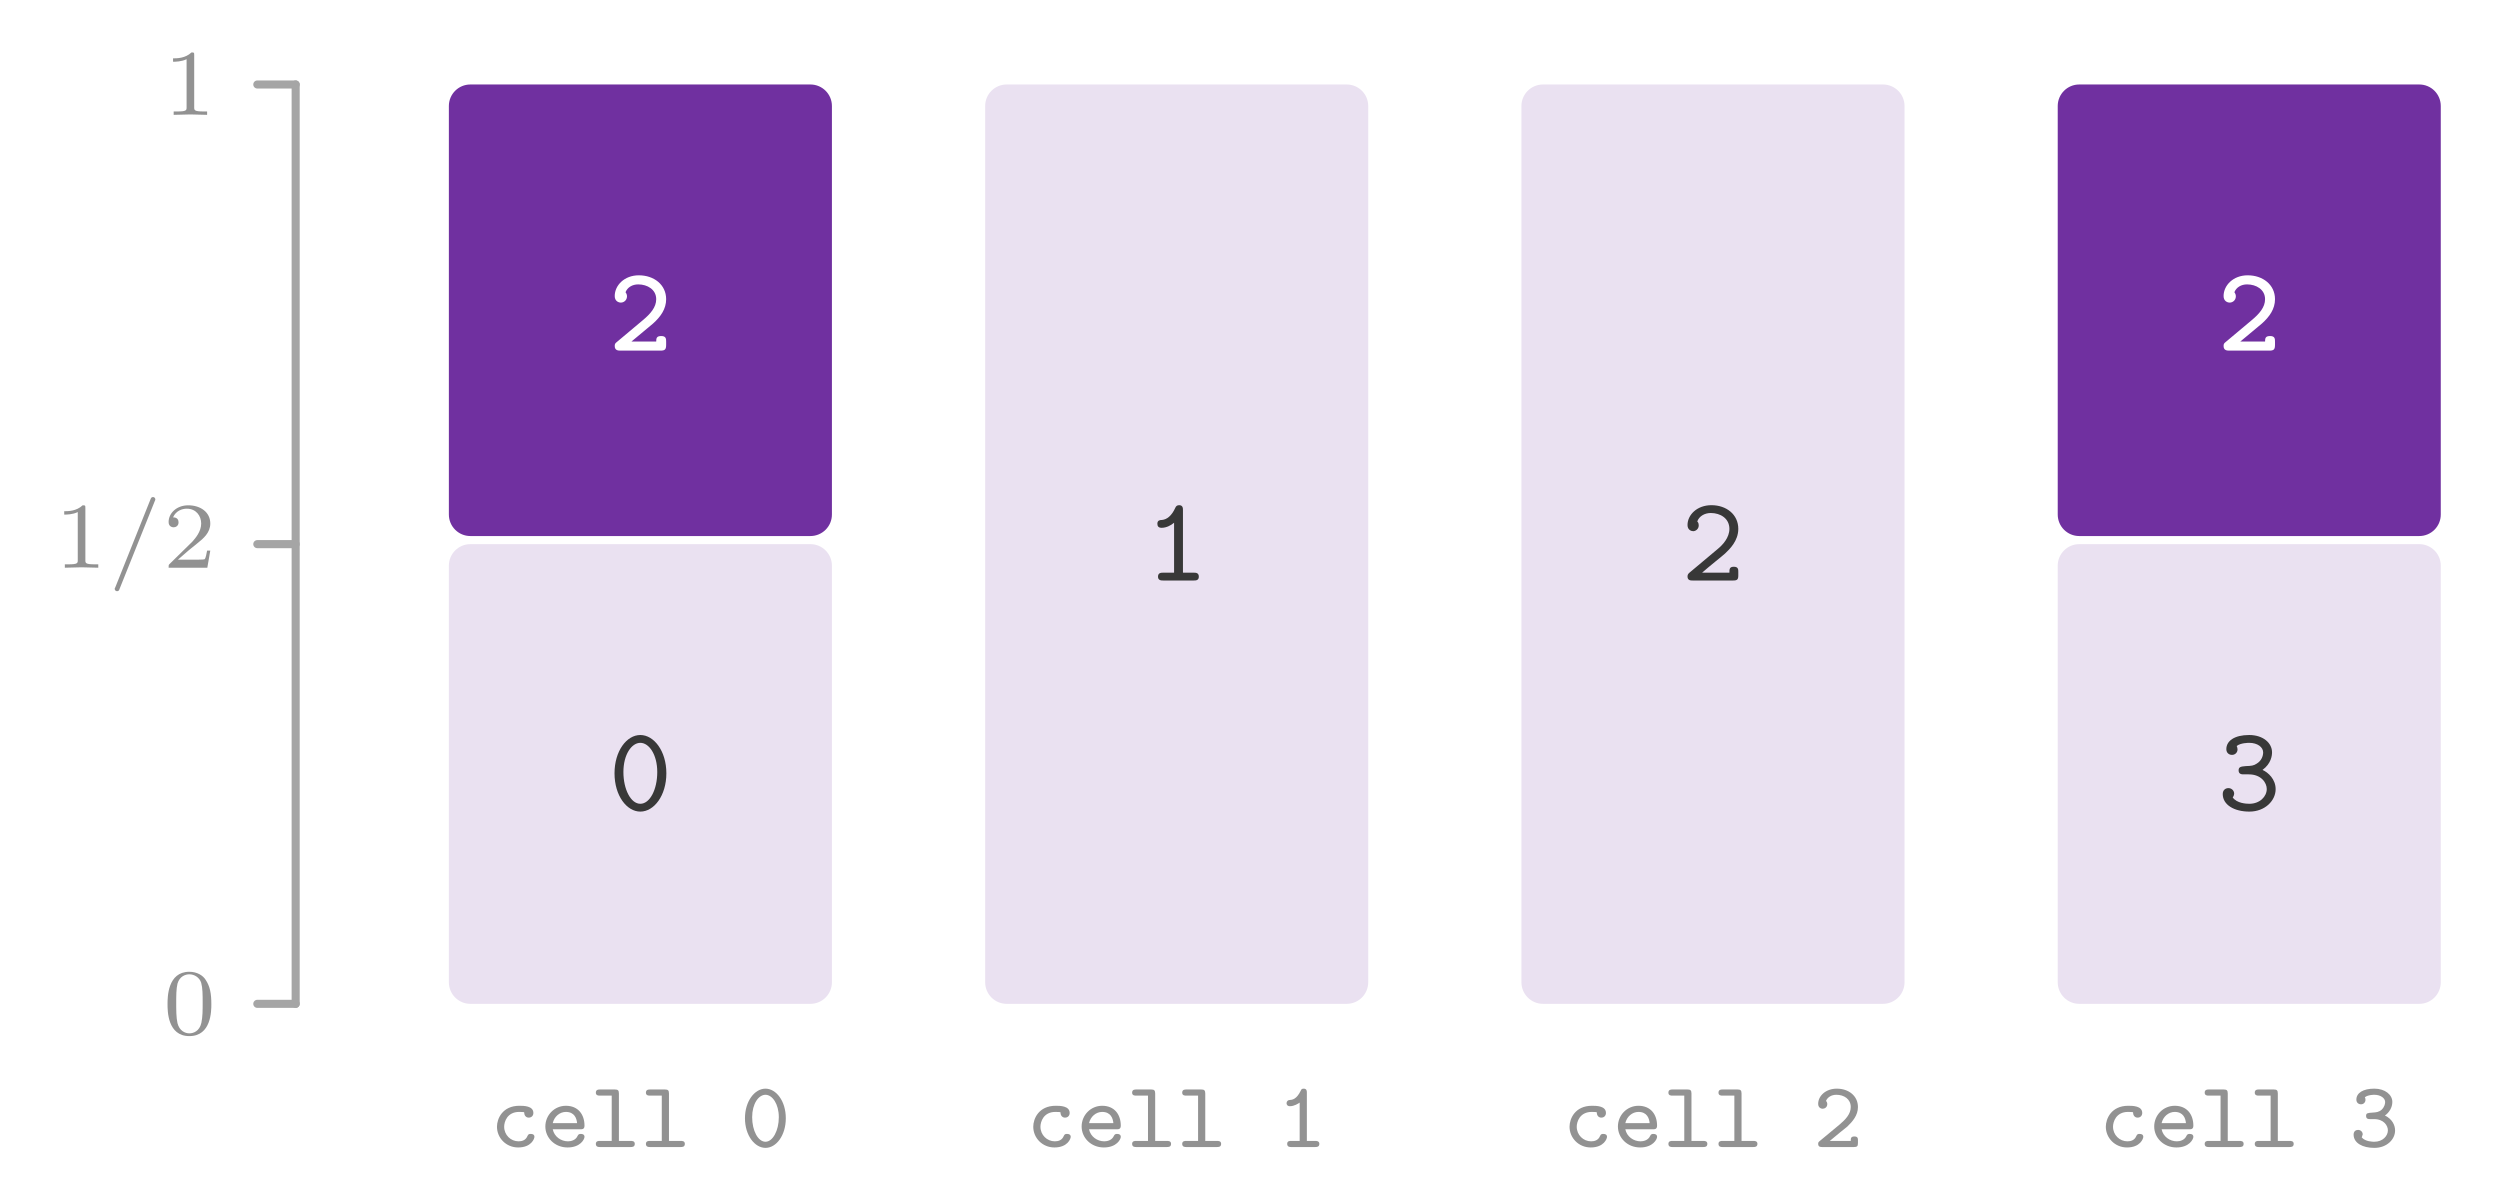
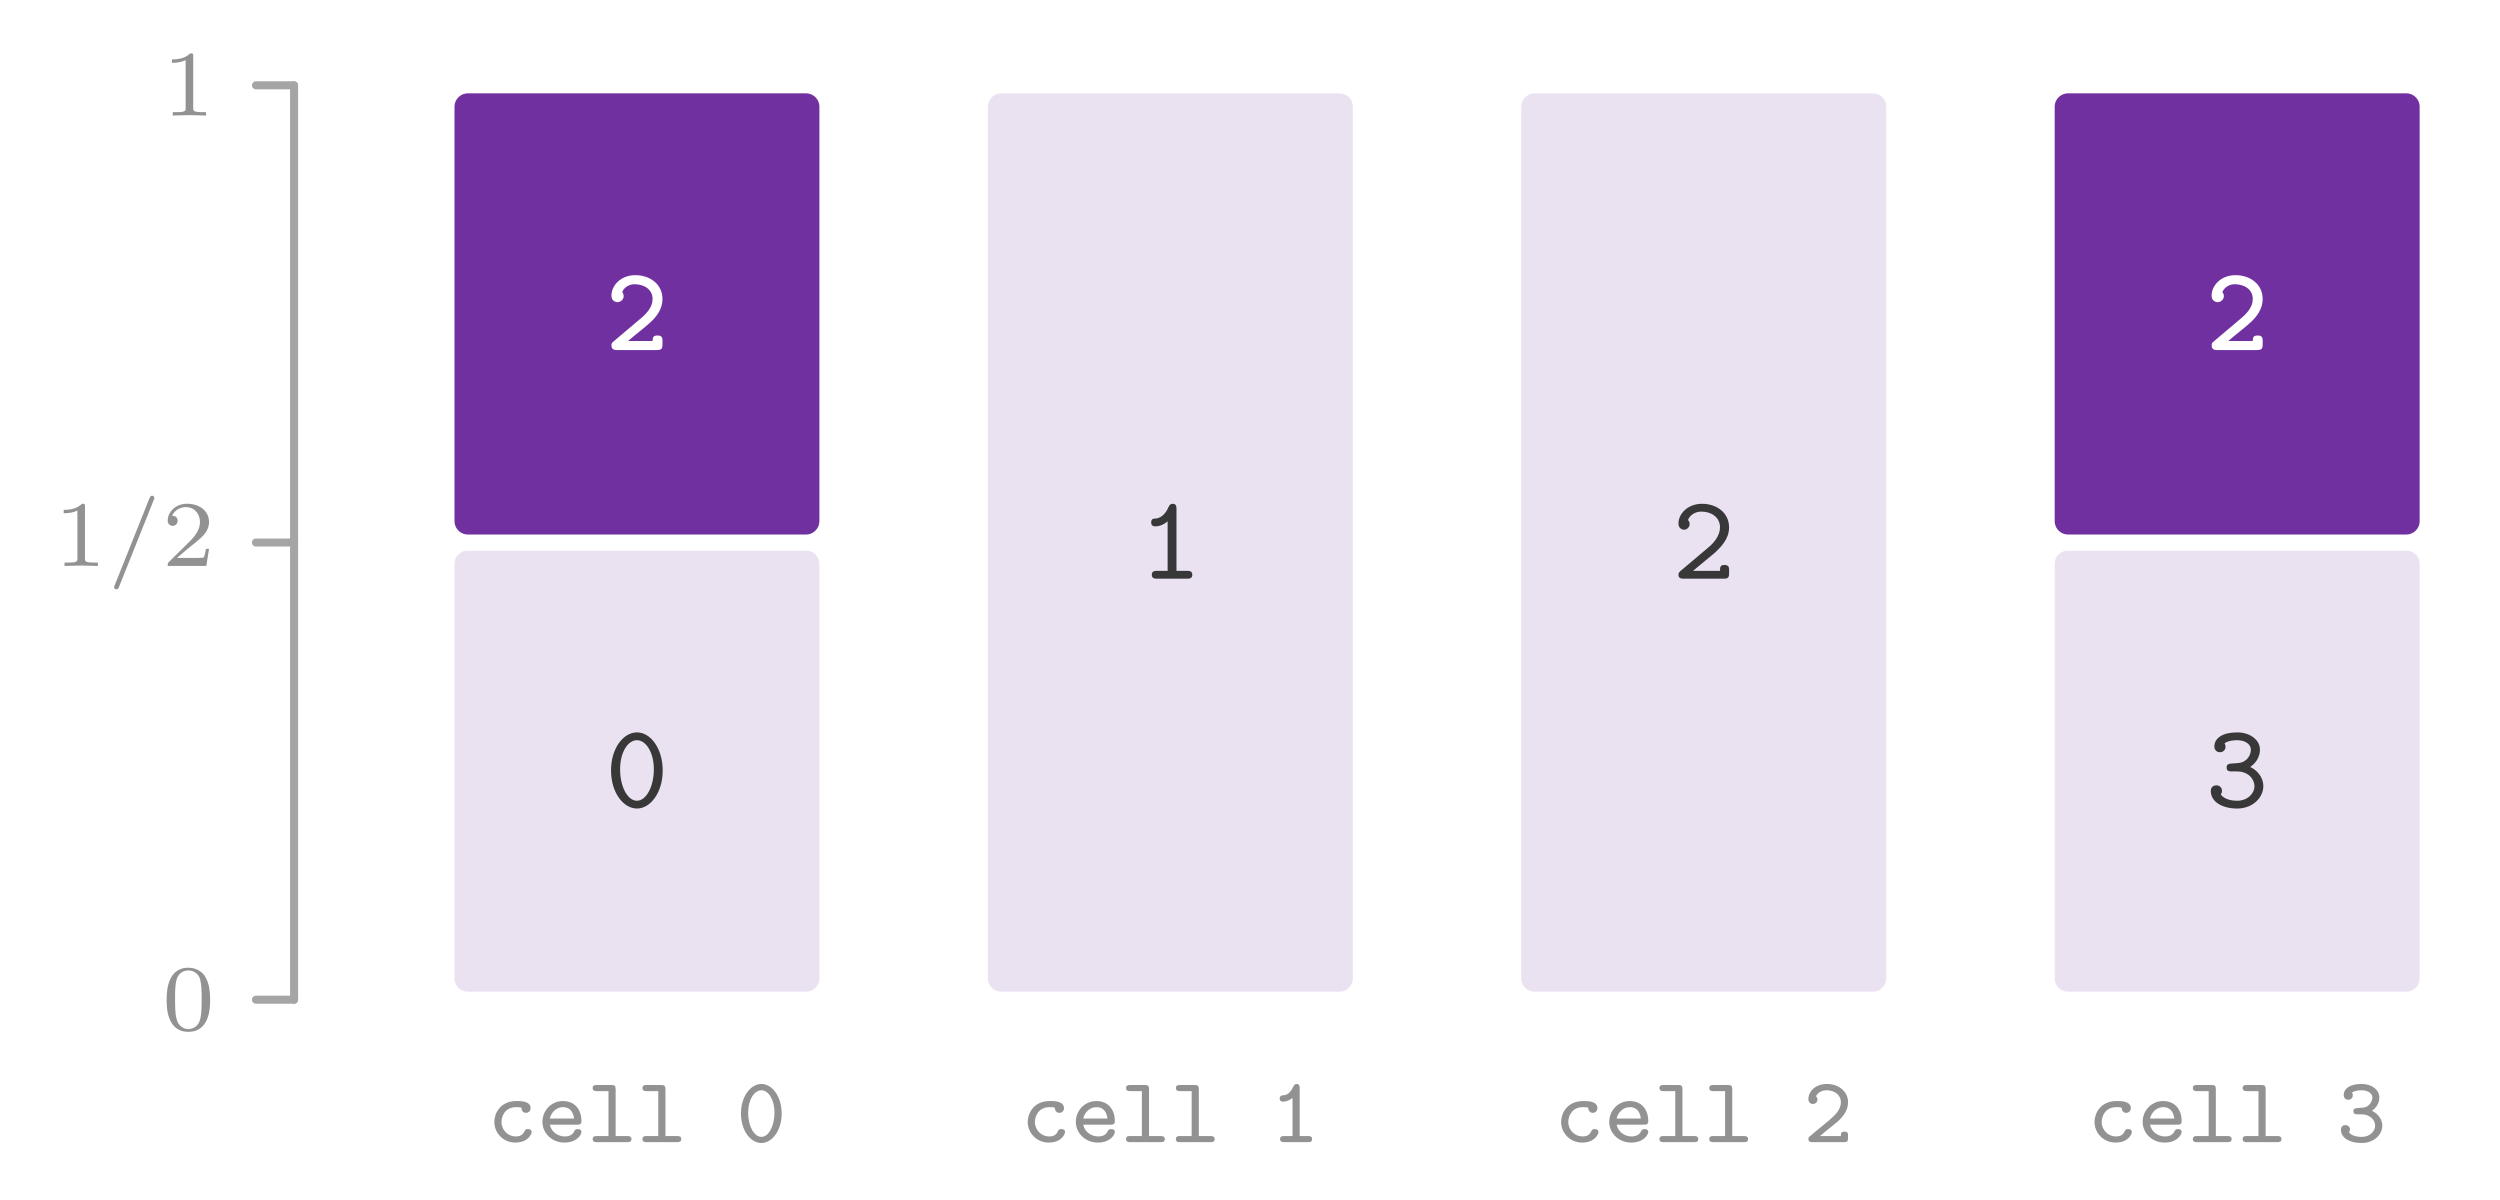
- <svg xmlns="http://www.w3.org/2000/svg" xmlns:xlink="http://www.w3.org/1999/xlink" width="184.603pt" height="88.847pt" viewBox="0 0 184.603 88.847">
+ <svg xmlns="http://www.w3.org/2000/svg" xmlns:xlink="http://www.w3.org/1999/xlink" width="185.201pt" height="88.847pt" viewBox="0 0 185.201 88.847">
  <defs>
    <g>
      <g id="glyph-0-0">
-         <path d="M 4.266 -2.734 C 4.266 -4.391 3.344 -5.562 2.344 -5.562 C 1.328 -5.562 0.438 -4.375 0.438 -2.734 C 0.438 -1.078 1.344 0.094 2.344 0.094 C 3.359 0.094 4.266 -1.094 4.266 -2.734 Z M 3.594 -2.828 C 3.594 -1.531 3.047 -0.484 2.344 -0.484 C 1.641 -0.484 1.094 -1.547 1.094 -2.828 C 1.094 -4.125 1.703 -4.984 2.344 -4.984 C 2.984 -4.984 3.594 -4.125 3.594 -2.828 Z M 3.594 -2.828 " />
+         <path d="M 4.25 -2.719 C 4.25 -4.375 3.344 -5.547 2.344 -5.547 C 1.328 -5.547 0.422 -4.359 0.422 -2.734 C 0.422 -1.078 1.344 0.094 2.344 0.094 C 3.344 0.094 4.25 -1.094 4.25 -2.719 Z M 3.594 -2.812 C 3.594 -1.531 3.031 -0.484 2.344 -0.484 C 1.641 -0.484 1.094 -1.531 1.094 -2.812 C 1.094 -4.109 1.688 -4.969 2.344 -4.969 C 2.984 -4.969 3.594 -4.109 3.594 -2.812 Z M 3.594 -2.812 " />
      </g>
      <g id="glyph-0-1">
-         <path d="M 3.984 -0.281 C 3.984 -0.578 3.75 -0.578 3.609 -0.578 L 2.812 -0.578 L 2.812 -5.188 C 2.812 -5.328 2.812 -5.562 2.531 -5.562 C 2.375 -5.562 2.297 -5.484 2.25 -5.375 C 1.969 -4.75 1.609 -4.5 1.25 -4.469 C 1.125 -4.469 0.922 -4.453 0.922 -4.188 C 0.922 -4 1.016 -3.891 1.234 -3.891 C 1.594 -3.891 1.938 -4.078 2.156 -4.266 L 2.156 -0.578 L 1.359 -0.578 C 1.203 -0.578 0.969 -0.578 0.969 -0.281 C 0.969 0 1.219 0 1.359 0 L 3.609 0 C 3.75 0 3.984 0 3.984 -0.281 Z M 3.984 -0.281 " />
+         <path d="M 3.969 -0.281 C 3.969 -0.578 3.734 -0.578 3.594 -0.578 L 2.797 -0.578 L 2.797 -5.172 C 2.797 -5.312 2.797 -5.547 2.516 -5.547 C 2.359 -5.547 2.297 -5.469 2.234 -5.359 C 1.969 -4.734 1.609 -4.484 1.25 -4.453 C 1.109 -4.453 0.922 -4.438 0.922 -4.172 C 0.922 -3.984 1.016 -3.875 1.234 -3.875 C 1.594 -3.875 1.938 -4.062 2.141 -4.25 L 2.141 -0.578 L 1.344 -0.578 C 1.203 -0.578 0.969 -0.578 0.969 -0.281 C 0.969 0 1.219 0 1.344 0 L 3.594 0 C 3.734 0 3.969 0 3.969 -0.281 Z M 3.969 -0.281 " />
      </g>
      <g id="glyph-0-2">
-         <path d="M 4.219 -0.375 L 4.219 -0.641 C 4.219 -0.812 4.219 -1.016 3.891 -1.016 C 3.562 -1.016 3.562 -0.828 3.562 -0.578 L 1.547 -0.578 C 2.016 -1 3.031 -1.797 3.25 -2 C 3.578 -2.312 4.219 -2.922 4.219 -3.812 C 4.219 -4.875 3.344 -5.562 2.234 -5.562 C 1.188 -5.562 0.469 -4.859 0.469 -4.094 C 0.469 -3.734 0.75 -3.641 0.891 -3.641 C 1.062 -3.641 1.297 -3.797 1.297 -4.062 C 1.297 -4.25 1.234 -4.312 1.188 -4.359 C 1.328 -4.75 1.734 -4.984 2.188 -4.984 C 2.906 -4.984 3.562 -4.578 3.562 -3.812 C 3.562 -3.172 3.078 -2.641 2.719 -2.344 L 0.594 -0.562 C 0.531 -0.5 0.469 -0.438 0.469 -0.297 C 0.469 0 0.703 0 0.844 0 L 3.844 0 C 4.141 0 4.219 -0.078 4.219 -0.375 Z M 4.219 -0.375 " />
+         <path d="M 4.219 -0.375 L 4.219 -0.641 C 4.219 -0.797 4.219 -1.016 3.875 -1.016 C 3.547 -1.016 3.547 -0.828 3.547 -0.578 L 1.547 -0.578 C 2.016 -0.984 3.016 -1.781 3.234 -1.984 C 3.562 -2.312 4.219 -2.906 4.219 -3.797 C 4.219 -4.859 3.328 -5.547 2.219 -5.547 C 1.172 -5.547 0.469 -4.828 0.469 -4.078 C 0.469 -3.719 0.75 -3.625 0.891 -3.625 C 1.062 -3.625 1.297 -3.781 1.297 -4.047 C 1.297 -4.234 1.219 -4.297 1.172 -4.344 C 1.328 -4.734 1.719 -4.969 2.172 -4.969 C 2.891 -4.969 3.547 -4.562 3.547 -3.797 C 3.547 -3.172 3.062 -2.625 2.719 -2.344 L 0.594 -0.547 C 0.531 -0.484 0.469 -0.422 0.469 -0.297 C 0.469 0 0.703 0 0.844 0 L 3.844 0 C 4.125 0 4.219 -0.078 4.219 -0.375 Z M 4.219 -0.375 " />
      </g>
      <g id="glyph-0-3">
-         <path d="M 4.297 -1.562 C 4.297 -2.297 3.75 -2.797 3.328 -2.984 C 3.969 -3.453 4.031 -4.047 4.031 -4.281 C 4.031 -4.984 3.359 -5.562 2.344 -5.562 C 1.25 -5.562 0.656 -5.125 0.656 -4.516 C 0.656 -4.25 0.844 -4.094 1.078 -4.094 C 1.297 -4.094 1.484 -4.266 1.484 -4.5 C 1.484 -4.578 1.453 -4.688 1.422 -4.75 C 1.703 -4.984 2.297 -4.984 2.344 -4.984 C 2.969 -4.984 3.375 -4.656 3.375 -4.281 C 3.375 -4.031 3.266 -3.672 2.906 -3.453 C 2.672 -3.297 2.516 -3.281 2.094 -3.266 C 1.75 -3.234 1.562 -3.219 1.562 -2.953 C 1.562 -2.656 1.812 -2.656 1.938 -2.656 L 2.312 -2.656 C 3.234 -2.656 3.641 -2.031 3.641 -1.578 C 3.641 -1.016 3.125 -0.484 2.359 -0.484 C 2.125 -0.484 1.438 -0.516 1.125 -0.953 L 1.141 -0.969 C 1.203 -1.062 1.203 -1.078 1.219 -1.156 C 1.219 -1.156 1.234 -1.188 1.234 -1.234 C 1.234 -1.453 1.047 -1.641 0.812 -1.641 C 0.594 -1.641 0.391 -1.5 0.391 -1.203 C 0.391 -0.406 1.234 0.094 2.359 0.094 C 3.516 0.094 4.297 -0.719 4.297 -1.562 Z M 4.297 -1.562 " />
+         <path d="M 4.281 -1.562 C 4.281 -2.297 3.734 -2.797 3.312 -2.984 C 3.969 -3.438 4.031 -4.031 4.031 -4.281 C 4.031 -4.953 3.344 -5.547 2.344 -5.547 C 1.234 -5.547 0.656 -5.109 0.656 -4.5 C 0.656 -4.234 0.844 -4.078 1.078 -4.078 C 1.297 -4.078 1.484 -4.25 1.484 -4.484 C 1.484 -4.562 1.453 -4.672 1.406 -4.734 C 1.703 -4.969 2.281 -4.969 2.344 -4.969 C 2.969 -4.969 3.359 -4.641 3.359 -4.281 C 3.359 -4.031 3.25 -3.656 2.906 -3.438 C 2.672 -3.281 2.5 -3.281 2.094 -3.25 C 1.734 -3.234 1.562 -3.219 1.562 -2.938 C 1.562 -2.656 1.797 -2.656 1.938 -2.656 L 2.312 -2.656 C 3.234 -2.656 3.625 -2.031 3.625 -1.562 C 3.625 -1.016 3.109 -0.484 2.344 -0.484 C 2.109 -0.484 1.438 -0.516 1.125 -0.953 L 1.141 -0.969 C 1.203 -1.047 1.203 -1.078 1.219 -1.156 C 1.219 -1.156 1.219 -1.188 1.219 -1.219 C 1.219 -1.453 1.047 -1.625 0.812 -1.625 C 0.594 -1.625 0.391 -1.5 0.391 -1.203 C 0.391 -0.406 1.234 0.094 2.344 0.094 C 3.5 0.094 4.281 -0.719 4.281 -1.562 Z M 4.281 -1.562 " />
      </g>
      <g id="glyph-1-0">
-         <path d="M 4.25 -0.438 L 4.25 -0.656 C 4.25 -0.859 4.25 -1.078 3.891 -1.078 C 3.547 -1.078 3.516 -0.922 3.516 -0.672 L 1.688 -0.672 C 2.203 -1.109 2.922 -1.688 3.281 -2 C 3.844 -2.5 4.25 -3.078 4.25 -3.797 C 4.25 -4.875 3.344 -5.562 2.234 -5.562 C 1.156 -5.562 0.453 -4.812 0.453 -4.031 C 0.453 -3.656 0.734 -3.547 0.906 -3.547 C 1.125 -3.547 1.359 -3.719 1.359 -4.016 C 1.359 -4.125 1.312 -4.234 1.25 -4.312 C 1.391 -4.672 1.75 -4.891 2.188 -4.891 C 2.859 -4.891 3.516 -4.516 3.516 -3.797 C 3.516 -3.203 3.094 -2.719 2.531 -2.25 L 0.594 -0.625 C 0.5 -0.547 0.453 -0.5 0.453 -0.344 C 0.453 -0.016 0.703 0 0.875 0 L 3.828 0 C 4.172 0 4.25 -0.094 4.25 -0.438 Z M 4.25 -0.438 " />
+         <path d="M 4.234 -0.422 L 4.234 -0.656 C 4.234 -0.859 4.234 -1.078 3.875 -1.078 C 3.531 -1.078 3.5 -0.922 3.5 -0.672 L 1.688 -0.672 C 2.188 -1.109 2.922 -1.672 3.266 -1.984 C 3.828 -2.484 4.234 -3.062 4.234 -3.781 C 4.234 -4.859 3.328 -5.547 2.219 -5.547 C 1.156 -5.547 0.453 -4.797 0.453 -4.031 C 0.453 -3.656 0.734 -3.547 0.906 -3.547 C 1.109 -3.547 1.359 -3.719 1.359 -4 C 1.359 -4.109 1.312 -4.219 1.25 -4.297 C 1.391 -4.641 1.75 -4.875 2.172 -4.875 C 2.859 -4.875 3.5 -4.5 3.5 -3.781 C 3.5 -3.188 3.078 -2.703 2.516 -2.25 L 0.594 -0.625 C 0.5 -0.547 0.453 -0.484 0.453 -0.344 C 0.453 -0.016 0.703 0 0.859 0 L 3.812 0 C 4.156 0 4.234 -0.094 4.234 -0.422 Z M 4.234 -0.422 " />
      </g>
      <g id="glyph-2-0">
-         <path d="M 3.266 -0.75 C 3.266 -0.906 3.156 -0.969 3 -0.969 C 2.906 -0.969 2.812 -0.969 2.75 -0.812 C 2.625 -0.5 2.344 -0.422 2.094 -0.422 C 1.516 -0.422 1.031 -0.891 1.031 -1.5 C 1.031 -1.859 1.25 -2.594 2.141 -2.594 C 2.344 -2.594 2.453 -2.578 2.484 -2.578 C 2.516 -2.562 2.516 -2.562 2.516 -2.5 C 2.531 -2.297 2.672 -2.172 2.844 -2.172 C 3.062 -2.172 3.188 -2.328 3.188 -2.516 C 3.188 -3.047 2.469 -3.047 2.156 -3.047 C 0.906 -3.047 0.5 -2.094 0.5 -1.5 C 0.5 -0.672 1.172 0.031 2.062 0.031 C 3.047 0.031 3.266 -0.625 3.266 -0.75 Z M 3.266 -0.75 " />
+         <path d="M 3.266 -0.75 C 3.266 -0.906 3.141 -0.969 3 -0.969 C 2.906 -0.969 2.797 -0.969 2.734 -0.812 C 2.609 -0.5 2.344 -0.422 2.094 -0.422 C 1.516 -0.422 1.031 -0.891 1.031 -1.5 C 1.031 -1.859 1.25 -2.594 2.125 -2.594 C 2.328 -2.594 2.453 -2.578 2.484 -2.562 C 2.5 -2.562 2.516 -2.547 2.516 -2.484 C 2.531 -2.297 2.672 -2.172 2.844 -2.172 C 3.047 -2.172 3.188 -2.328 3.188 -2.516 C 3.188 -3.047 2.469 -3.047 2.141 -3.047 C 0.906 -3.047 0.5 -2.094 0.5 -1.5 C 0.5 -0.672 1.172 0.031 2.047 0.031 C 3.031 0.031 3.266 -0.625 3.266 -0.75 Z M 3.266 -0.75 " />
      </g>
      <g id="glyph-2-1">
-         <path d="M 3.266 -0.75 C 3.266 -0.906 3.156 -0.969 3 -0.969 C 2.891 -0.969 2.812 -0.953 2.75 -0.812 C 2.609 -0.5 2.266 -0.422 2.047 -0.422 C 1.531 -0.422 1.031 -0.766 0.922 -1.312 L 2.969 -1.312 C 3.094 -1.312 3.266 -1.312 3.266 -1.578 C 3.266 -2.406 2.797 -3.047 1.891 -3.047 C 1.047 -3.047 0.375 -2.359 0.375 -1.516 C 0.375 -0.688 1.062 0.031 2.016 0.031 C 2.969 0.031 3.266 -0.578 3.266 -0.75 Z M 2.719 -1.766 L 0.922 -1.766 C 1.031 -2.25 1.438 -2.594 1.891 -2.594 C 2.531 -2.594 2.688 -2.109 2.719 -1.766 Z M 2.719 -1.766 " />
+         <path d="M 3.266 -0.75 C 3.266 -0.906 3.141 -0.969 3 -0.969 C 2.875 -0.969 2.812 -0.953 2.734 -0.812 C 2.609 -0.5 2.266 -0.422 2.047 -0.422 C 1.531 -0.422 1.031 -0.75 0.922 -1.297 L 2.969 -1.297 C 3.094 -1.297 3.266 -1.297 3.266 -1.562 C 3.266 -2.406 2.781 -3.047 1.891 -3.047 C 1.047 -3.047 0.375 -2.359 0.375 -1.5 C 0.375 -0.688 1.062 0.031 2 0.031 C 2.953 0.031 3.266 -0.578 3.266 -0.75 Z M 2.719 -1.75 L 0.922 -1.75 C 1.031 -2.234 1.438 -2.594 1.891 -2.594 C 2.516 -2.594 2.672 -2.109 2.719 -1.75 Z M 2.719 -1.75 " />
      </g>
      <g id="glyph-2-2">
-         <path d="M 3.281 -0.234 C 3.281 -0.453 3.078 -0.453 2.969 -0.453 L 2.109 -0.453 L 2.109 -3.953 C 2.109 -4.188 2.031 -4.25 1.812 -4.25 L 0.703 -4.25 C 0.609 -4.25 0.406 -4.25 0.406 -4.016 C 0.406 -3.797 0.609 -3.797 0.703 -3.797 L 1.578 -3.797 L 1.578 -0.453 L 0.703 -0.453 C 0.609 -0.453 0.406 -0.453 0.406 -0.234 C 0.406 0 0.609 0 0.703 0 L 2.969 0 C 3.078 0 3.281 0 3.281 -0.234 Z M 3.281 -0.234 " />
+         <path d="M 3.281 -0.234 C 3.281 -0.453 3.062 -0.453 2.969 -0.453 L 2.109 -0.453 L 2.109 -3.938 C 2.109 -4.172 2.031 -4.234 1.797 -4.234 L 0.703 -4.234 C 0.609 -4.234 0.406 -4.234 0.406 -4.016 C 0.406 -3.781 0.609 -3.781 0.703 -3.781 L 1.578 -3.781 L 1.578 -0.453 L 0.703 -0.453 C 0.609 -0.453 0.406 -0.453 0.406 -0.234 C 0.406 0 0.609 0 0.703 0 L 2.969 0 C 3.078 0 3.281 0 3.281 -0.234 Z M 3.281 -0.234 " />
      </g>
      <g id="glyph-2-3">
-         <path d="M 3.344 -2.125 C 3.344 -3.406 2.625 -4.312 1.844 -4.312 C 1.047 -4.312 0.328 -3.391 0.328 -2.125 C 0.328 -0.844 1.062 0.062 1.844 0.062 C 2.641 0.062 3.344 -0.859 3.344 -2.125 Z M 2.828 -2.203 C 2.828 -1.203 2.375 -0.391 1.844 -0.391 C 1.297 -0.391 0.859 -1.203 0.859 -2.203 C 0.859 -3.188 1.328 -3.859 1.844 -3.859 C 2.344 -3.859 2.828 -3.188 2.828 -2.203 Z M 2.828 -2.203 " />
+         <path d="M 3.344 -2.109 C 3.344 -3.406 2.625 -4.312 1.844 -4.312 C 1.047 -4.312 0.328 -3.391 0.328 -2.125 C 0.328 -0.844 1.047 0.062 1.844 0.062 C 2.625 0.062 3.344 -0.859 3.344 -2.109 Z M 2.812 -2.188 C 2.812 -1.188 2.375 -0.391 1.844 -0.391 C 1.297 -0.391 0.859 -1.188 0.859 -2.188 C 0.859 -3.172 1.328 -3.844 1.844 -3.844 C 2.344 -3.844 2.812 -3.188 2.812 -2.188 Z M 2.812 -2.188 " />
      </g>
      <g id="glyph-2-4">
-         <path d="M 3.141 -0.234 C 3.141 -0.453 2.922 -0.453 2.828 -0.453 L 2.219 -0.453 L 2.219 -4.016 C 2.219 -4.125 2.219 -4.312 1.984 -4.312 C 1.828 -4.312 1.797 -4.234 1.766 -4.156 C 1.453 -3.516 1.141 -3.484 0.922 -3.469 C 0.828 -3.469 0.719 -3.375 0.719 -3.234 C 0.719 -3.156 0.766 -3.016 0.969 -3.016 C 1.297 -3.016 1.594 -3.219 1.688 -3.281 L 1.688 -0.453 L 1.062 -0.453 C 0.953 -0.453 0.766 -0.453 0.766 -0.234 C 0.766 0 0.969 0 1.062 0 L 2.828 0 C 2.938 0 3.141 0 3.141 -0.234 Z M 3.141 -0.234 " />
+         <path d="M 3.125 -0.234 C 3.125 -0.453 2.922 -0.453 2.828 -0.453 L 2.203 -0.453 L 2.203 -4.016 C 2.203 -4.109 2.203 -4.312 1.984 -4.312 C 1.828 -4.312 1.797 -4.219 1.75 -4.156 C 1.453 -3.5 1.125 -3.469 0.922 -3.469 C 0.812 -3.453 0.719 -3.375 0.719 -3.234 C 0.719 -3.156 0.75 -3 0.969 -3 C 1.297 -3 1.594 -3.203 1.672 -3.281 L 1.672 -0.453 L 1.062 -0.453 C 0.953 -0.453 0.75 -0.453 0.75 -0.234 C 0.75 0 0.969 0 1.062 0 L 2.828 0 C 2.922 0 3.125 0 3.125 -0.234 Z M 3.125 -0.234 " />
      </g>
      <g id="glyph-2-5">
-         <path d="M 3.312 -0.297 L 3.312 -0.484 C 3.312 -0.625 3.312 -0.781 3.047 -0.781 C 2.781 -0.781 2.781 -0.625 2.781 -0.453 L 1.234 -0.453 C 1.75 -0.891 2.297 -1.328 2.531 -1.516 C 2.922 -1.891 3.312 -2.344 3.312 -2.953 C 3.312 -3.781 2.625 -4.312 1.75 -4.312 C 0.938 -4.312 0.375 -3.781 0.375 -3.188 C 0.375 -2.891 0.609 -2.828 0.703 -2.828 C 0.859 -2.828 1.047 -2.938 1.047 -3.172 C 1.047 -3.25 1.016 -3.344 0.953 -3.406 C 1.062 -3.672 1.344 -3.859 1.719 -3.859 C 2.281 -3.859 2.781 -3.547 2.781 -2.953 C 2.781 -2.438 2.391 -2.031 1.969 -1.672 L 0.5 -0.453 C 0.406 -0.375 0.375 -0.344 0.375 -0.234 C 0.375 0 0.562 0 0.672 0 L 3.016 0 C 3.25 0 3.312 -0.062 3.312 -0.297 Z M 3.312 -0.297 " />
+         <path d="M 3.312 -0.297 L 3.312 -0.484 C 3.312 -0.625 3.312 -0.781 3.047 -0.781 C 2.781 -0.781 2.781 -0.625 2.781 -0.453 L 1.234 -0.453 C 1.734 -0.891 2.297 -1.312 2.531 -1.516 C 2.922 -1.875 3.312 -2.328 3.312 -2.953 C 3.312 -3.766 2.609 -4.312 1.75 -4.312 C 0.922 -4.312 0.375 -3.781 0.375 -3.188 C 0.375 -2.891 0.609 -2.828 0.703 -2.828 C 0.859 -2.828 1.047 -2.938 1.047 -3.156 C 1.047 -3.25 1 -3.344 0.938 -3.406 C 1.062 -3.656 1.344 -3.844 1.719 -3.844 C 2.281 -3.844 2.781 -3.531 2.781 -2.953 C 2.781 -2.438 2.391 -2.031 1.969 -1.672 L 0.5 -0.453 C 0.406 -0.375 0.375 -0.344 0.375 -0.234 C 0.375 0 0.562 0 0.672 0 L 3.016 0 C 3.234 0 3.312 -0.062 3.312 -0.297 Z M 3.312 -0.297 " />
      </g>
      <g id="glyph-2-6">
-         <path d="M 3.375 -1.219 C 3.375 -1.609 3.172 -2.062 2.625 -2.328 C 2.922 -2.531 3.172 -2.906 3.172 -3.328 C 3.172 -3.859 2.641 -4.312 1.844 -4.312 C 1.016 -4.312 0.516 -4 0.516 -3.5 C 0.516 -3.281 0.672 -3.156 0.859 -3.156 C 1.047 -3.156 1.188 -3.297 1.188 -3.484 C 1.188 -3.609 1.156 -3.641 1.141 -3.672 C 1.359 -3.859 1.797 -3.859 1.844 -3.859 C 2.328 -3.859 2.641 -3.594 2.641 -3.328 C 2.641 -3.219 2.609 -2.969 2.375 -2.75 C 2.172 -2.578 1.969 -2.562 1.75 -2.547 C 1.344 -2.516 1.234 -2.516 1.234 -2.297 C 1.234 -2.062 1.422 -2.062 1.531 -2.062 L 1.828 -2.062 C 2.547 -2.062 2.844 -1.578 2.844 -1.234 C 2.844 -0.828 2.469 -0.391 1.844 -0.391 C 1.75 -0.391 1.172 -0.391 0.906 -0.719 L 0.922 -0.734 C 0.953 -0.812 0.953 -0.828 0.969 -0.891 C 0.969 -0.891 0.984 -0.906 0.984 -0.938 C 0.984 -1.109 0.844 -1.266 0.641 -1.266 C 0.469 -1.266 0.312 -1.156 0.312 -0.922 C 0.312 -0.297 0.969 0.062 1.844 0.062 C 2.781 0.062 3.375 -0.578 3.375 -1.219 Z M 3.375 -1.219 " />
+         <path d="M 3.375 -1.219 C 3.375 -1.609 3.156 -2.047 2.609 -2.328 C 2.922 -2.531 3.156 -2.906 3.156 -3.312 C 3.156 -3.859 2.625 -4.312 1.844 -4.312 C 1.016 -4.312 0.516 -4 0.516 -3.484 C 0.516 -3.266 0.672 -3.141 0.859 -3.141 C 1.047 -3.141 1.188 -3.281 1.188 -3.469 C 1.188 -3.594 1.156 -3.625 1.125 -3.672 C 1.359 -3.844 1.797 -3.844 1.844 -3.844 C 2.328 -3.844 2.641 -3.594 2.641 -3.312 C 2.641 -3.219 2.609 -2.953 2.359 -2.734 C 2.172 -2.562 1.969 -2.547 1.75 -2.547 C 1.344 -2.516 1.234 -2.5 1.234 -2.297 C 1.234 -2.062 1.422 -2.062 1.531 -2.062 L 1.812 -2.062 C 2.547 -2.062 2.844 -1.562 2.844 -1.234 C 2.844 -0.812 2.469 -0.391 1.844 -0.391 C 1.75 -0.391 1.172 -0.391 0.906 -0.719 L 0.922 -0.734 C 0.953 -0.812 0.953 -0.812 0.969 -0.891 C 0.969 -0.891 0.984 -0.906 0.984 -0.938 C 0.984 -1.109 0.844 -1.266 0.641 -1.266 C 0.469 -1.266 0.312 -1.156 0.312 -0.922 C 0.312 -0.297 0.969 0.062 1.844 0.062 C 2.781 0.062 3.375 -0.578 3.375 -1.219 Z M 3.375 -1.219 " />
      </g>
      <g id="glyph-3-0">
-         <path d="M 3.594 -2.219 C 3.594 -2.984 3.5 -3.531 3.172 -4.016 C 2.969 -4.344 2.531 -4.609 1.969 -4.609 C 0.359 -4.609 0.359 -2.719 0.359 -2.219 C 0.359 -1.719 0.359 0.141 1.969 0.141 C 3.594 0.141 3.594 -1.719 3.594 -2.219 Z M 2.953 -2.312 C 2.953 -1.797 2.953 -1.281 2.859 -0.844 C 2.719 -0.203 2.25 -0.062 1.969 -0.062 C 1.656 -0.062 1.234 -0.25 1.094 -0.812 C 1 -1.219 1 -1.797 1 -2.312 C 1 -2.812 1 -3.344 1.094 -3.734 C 1.25 -4.281 1.688 -4.422 1.969 -4.422 C 2.344 -4.422 2.719 -4.188 2.844 -3.797 C 2.953 -3.406 2.953 -2.906 2.953 -2.312 Z M 2.953 -2.312 " />
+         <path d="M 3.578 -2.219 C 3.578 -2.969 3.484 -3.531 3.172 -4.016 C 2.953 -4.328 2.531 -4.609 1.969 -4.609 C 0.359 -4.609 0.359 -2.719 0.359 -2.219 C 0.359 -1.719 0.359 0.141 1.969 0.141 C 3.578 0.141 3.578 -1.719 3.578 -2.219 Z M 2.953 -2.297 C 2.953 -1.797 2.953 -1.281 2.859 -0.844 C 2.719 -0.203 2.25 -0.062 1.969 -0.062 C 1.656 -0.062 1.234 -0.25 1.094 -0.812 C 0.984 -1.219 0.984 -1.797 0.984 -2.297 C 0.984 -2.812 0.984 -3.344 1.094 -3.719 C 1.234 -4.266 1.688 -4.406 1.969 -4.406 C 2.344 -4.406 2.703 -4.188 2.828 -3.781 C 2.938 -3.406 2.953 -2.906 2.953 -2.297 Z M 2.953 -2.297 " />
      </g>
      <g id="glyph-3-1">
-         <path d="M 3.281 0 L 3.281 -0.25 L 3.031 -0.25 C 2.328 -0.25 2.328 -0.344 2.328 -0.562 L 2.328 -4.422 C 2.328 -4.609 2.312 -4.609 2.125 -4.609 C 1.672 -4.172 1.047 -4.172 0.766 -4.172 L 0.766 -3.922 C 0.922 -3.922 1.391 -3.922 1.766 -4.109 L 1.766 -0.562 C 1.766 -0.344 1.766 -0.25 1.078 -0.25 L 0.812 -0.25 L 0.812 0 L 2.047 -0.031 Z M 3.281 0 " />
+         <path d="M 3.281 0 L 3.281 -0.25 L 3.016 -0.25 C 2.328 -0.25 2.328 -0.344 2.328 -0.562 L 2.328 -4.406 C 2.328 -4.594 2.312 -4.609 2.109 -4.609 C 1.672 -4.172 1.047 -4.156 0.75 -4.156 L 0.75 -3.906 C 0.922 -3.906 1.375 -3.906 1.766 -4.109 L 1.766 -0.562 C 1.766 -0.344 1.766 -0.25 1.062 -0.25 L 0.812 -0.25 L 0.812 0 L 2.047 -0.031 Z M 3.281 0 " />
      </g>
      <g id="glyph-3-2">
-         <path d="M 3.516 -1.266 L 3.281 -1.266 C 3.25 -1.109 3.188 -0.703 3.094 -0.625 C 3.031 -0.594 2.5 -0.594 2.406 -0.594 L 1.125 -0.594 C 1.859 -1.234 2.094 -1.438 2.516 -1.766 C 3.031 -2.172 3.516 -2.594 3.516 -3.266 C 3.516 -4.109 2.781 -4.609 1.891 -4.609 C 1.016 -4.609 0.438 -4.016 0.438 -3.375 C 0.438 -3.016 0.734 -2.984 0.812 -2.984 C 0.969 -2.984 1.172 -3.094 1.172 -3.344 C 1.172 -3.484 1.125 -3.719 0.766 -3.719 C 0.984 -4.219 1.453 -4.359 1.781 -4.359 C 2.469 -4.359 2.844 -3.828 2.844 -3.266 C 2.844 -2.656 2.406 -2.172 2.188 -1.922 L 0.5 -0.266 C 0.438 -0.203 0.438 -0.188 0.438 0 L 3.297 0 Z M 3.516 -1.266 " />
+         <path d="M 3.5 -1.266 L 3.266 -1.266 C 3.25 -1.109 3.172 -0.703 3.094 -0.625 C 3.031 -0.594 2.5 -0.594 2.406 -0.594 L 1.125 -0.594 C 1.859 -1.234 2.094 -1.422 2.516 -1.75 C 3.031 -2.172 3.5 -2.594 3.5 -3.25 C 3.5 -4.094 2.766 -4.609 1.875 -4.609 C 1.016 -4.609 0.438 -4 0.438 -3.359 C 0.438 -3.016 0.734 -2.969 0.812 -2.969 C 0.969 -2.969 1.172 -3.094 1.172 -3.344 C 1.172 -3.469 1.125 -3.719 0.766 -3.719 C 0.984 -4.203 1.453 -4.359 1.781 -4.359 C 2.469 -4.359 2.828 -3.812 2.828 -3.25 C 2.828 -2.656 2.406 -2.172 2.172 -1.922 L 0.5 -0.266 C 0.438 -0.203 0.438 -0.188 0.438 0 L 3.297 0 Z M 3.5 -1.266 " />
      </g>
      <g id="glyph-4-0">
-         <path d="M 3.531 -5.047 C 3.531 -5.156 3.438 -5.219 3.359 -5.219 C 3.234 -5.219 3.203 -5.125 3.172 -5.047 L 0.578 1.438 C 0.531 1.516 0.531 1.531 0.531 1.562 C 0.531 1.672 0.625 1.734 0.703 1.734 C 0.828 1.734 0.859 1.656 0.891 1.562 L 3.484 -4.906 C 3.531 -5 3.531 -5.016 3.531 -5.047 Z M 3.531 -5.047 " />
+         <path d="M 3.516 -5.031 C 3.516 -5.141 3.422 -5.203 3.344 -5.203 C 3.234 -5.203 3.203 -5.125 3.156 -5.031 L 0.578 1.422 C 0.531 1.516 0.531 1.531 0.531 1.562 C 0.531 1.672 0.625 1.734 0.703 1.734 C 0.812 1.734 0.859 1.656 0.891 1.562 L 3.469 -4.891 C 3.516 -4.984 3.516 -5 3.516 -5.031 Z M 3.516 -5.031 " />
      </g>
    </g>
+     <clipPath id="clip-0">
+       <path clip-rule="nonzero" d="M 16 23 L 79 23 L 79 88.578 L 16 88.578 Z M 16 23 " />
+     </clipPath>
+     <clipPath id="clip-1">
+       <path clip-rule="nonzero" d="M 16 0.113 L 79 0.113 L 79 58 L 16 58 Z M 16 0.113 " />
+     </clipPath>
+     <clipPath id="clip-2">
+       <path clip-rule="nonzero" d="M 55 0.113 L 118 0.113 L 118 88.578 L 55 88.578 Z M 55 0.113 " />
+     </clipPath>
+     <clipPath id="clip-3">
+       <path clip-rule="nonzero" d="M 95 0.113 L 158 0.113 L 158 88.578 L 95 88.578 Z M 95 0.113 " />
+     </clipPath>
+     <clipPath id="clip-4">
+       <path clip-rule="nonzero" d="M 134 23 L 184.406 23 L 184.406 88.578 L 134 88.578 Z M 134 23 " />
+     </clipPath>
+     <clipPath id="clip-5">
+       <path clip-rule="nonzero" d="M 134 0.113 L 184.406 0.113 L 184.406 58 L 134 58 Z M 134 0.113 " />
+     </clipPath>
  </defs>
-   <path fill-rule="nonzero" fill="rgb(91.817%, 88.155%, 94.565%)" fill-opacity="1" d="M 33.145 72.531 L 33.145 41.77 C 33.145 40.895 33.855 40.18 34.734 40.18 L 59.84 40.18 C 60.719 40.18 61.43 40.895 61.43 41.77 L 61.43 72.531 C 61.43 73.41 60.719 74.125 59.84 74.125 L 34.734 74.125 C 33.855 74.125 33.145 73.41 33.145 72.531 Z M 33.145 72.531 " />
+   <path fill-rule="nonzero" fill="rgb(91.817%, 88.155%, 94.565%)" fill-opacity="1" d="M 59.711 40.191 L 34.66 40.191 C 33.785 40.191 33.074 40.898 33.074 41.777 L 33.074 72.473 C 33.074 73.348 33.785 74.059 34.66 74.059 L 59.711 74.059 C 60.586 74.059 61.297 73.348 61.297 72.473 L 61.297 41.777 C 61.297 40.898 60.586 40.191 59.711 40.191 Z M 59.711 40.191 " />
+   <g clip-path="url(#clip-0)">
+     <path fill="none" stroke-width="1.196" stroke-linecap="round" stroke-linejoin="miter" stroke="rgb(100%, 100%, 100%)" stroke-opacity="1" stroke-miterlimit="10" d="M 26.753 34.014 L 1.594 34.014 C 0.715 34.014 0.001 33.304 0.001 32.422 L 0.001 1.594 C 0.001 0.715 0.715 0.001 1.594 0.001 L 26.753 0.001 C 27.631 0.001 28.345 0.715 28.345 1.594 L 28.345 32.422 C 28.345 33.304 27.631 34.014 26.753 34.014 Z M 26.753 34.014 " transform="matrix(0.995704, 0, 0, -0.995704, 33.07331, 74.05964)" />
+   </g>
  <g fill="rgb(21.999%, 21.999%, 21.999%)" fill-opacity="1">
-     <use xlink:href="#glyph-0-0" x="44.939" y="59.836" />
+     <use xlink:href="#glyph-0-0" x="44.843" y="59.803" />
  </g>
-   <path fill-rule="nonzero" fill="rgb(43.921%, 18.825%, 62.746%)" fill-opacity="1" d="M 33.145 37.992 L 33.145 7.828 C 33.145 6.949 33.855 6.238 34.734 6.238 L 59.84 6.238 C 60.719 6.238 61.43 6.949 61.43 7.828 L 61.43 37.992 C 61.43 38.871 60.719 39.582 59.84 39.582 L 34.734 39.582 C 33.855 39.582 33.145 38.871 33.145 37.992 Z M 33.145 37.992 " />
+   <path fill-rule="nonzero" fill="rgb(43.921%, 18.825%, 62.746%)" fill-opacity="1" d="M 59.711 6.32 L 34.66 6.32 C 33.785 6.32 33.074 7.031 33.074 7.906 L 33.074 38.602 C 33.074 39.48 33.785 40.191 34.66 40.191 L 59.711 40.191 C 60.586 40.191 61.297 39.48 61.297 38.602 L 61.297 7.906 C 61.297 7.031 60.586 6.32 59.711 6.32 Z M 59.711 6.32 " />
+   <g clip-path="url(#clip-1)">
+     <path fill="none" stroke-width="1.196" stroke-linecap="round" stroke-linejoin="miter" stroke="rgb(100%, 100%, 100%)" stroke-opacity="1" stroke-miterlimit="10" d="M 26.753 68.032 L 1.594 68.032 C 0.715 68.032 0.001 67.318 0.001 66.439 L 0.001 35.611 C 0.001 34.728 0.715 34.014 1.594 34.014 L 26.753 34.014 C 27.631 34.014 28.345 34.728 28.345 35.611 L 28.345 66.439 C 28.345 67.318 27.631 68.032 26.753 68.032 Z M 26.753 68.032 " transform="matrix(0.995704, 0, 0, -0.995704, 33.07331, 74.05964)" />
+   </g>
  <g fill="rgb(100%, 100%, 100%)" fill-opacity="1">
-     <use xlink:href="#glyph-1-0" x="44.939" y="25.891" />
+     <use xlink:href="#glyph-1-0" x="44.843" y="25.931" />
  </g>
  <g fill="rgb(57.1%, 57.1%, 57.1%)" fill-opacity="1">
-     <use xlink:href="#glyph-2-0" x="36.197" y="84.699" />
-     <use xlink:href="#glyph-2-1" x="39.894" y="84.699" />
-     <use xlink:href="#glyph-2-2" x="43.592" y="84.699" />
-     <use xlink:href="#glyph-2-2" x="47.289" y="84.699" />
+     <use xlink:href="#glyph-2-0" x="36.119" y="84.612" />
+     <use xlink:href="#glyph-2-1" x="39.808" y="84.612" />
+     <use xlink:href="#glyph-2-2" x="43.498" y="84.612" />
+     <use xlink:href="#glyph-2-2" x="47.187" y="84.612" />
  </g>
  <g fill="rgb(57.1%, 57.1%, 57.1%)" fill-opacity="1">
-     <use xlink:href="#glyph-2-3" x="54.681" y="84.699" />
+     <use xlink:href="#glyph-2-3" x="54.563" y="84.612" />
  </g>
-   <path fill-rule="nonzero" fill="rgb(91.817%, 88.155%, 94.565%)" fill-opacity="1" d="M 72.746 72.531 L 72.746 7.828 C 72.746 6.949 73.457 6.238 74.336 6.238 L 99.441 6.238 C 100.32 6.238 101.031 6.949 101.031 7.828 L 101.031 72.531 C 101.031 73.41 100.32 74.125 99.441 74.125 L 74.336 74.125 C 73.457 74.125 72.746 73.41 72.746 72.531 Z M 72.746 72.531 " />
+   <path fill-rule="nonzero" fill="rgb(91.817%, 88.155%, 94.565%)" fill-opacity="1" d="M 99.227 6.32 L 74.176 6.32 C 73.301 6.32 72.59 7.031 72.59 7.906 L 72.59 72.473 C 72.59 73.348 73.301 74.059 74.176 74.059 L 99.227 74.059 C 100.102 74.059 100.812 73.348 100.812 72.473 L 100.812 7.906 C 100.812 7.031 100.102 6.32 99.227 6.32 Z M 99.227 6.32 " />
+   <g clip-path="url(#clip-2)">
+     <path fill="none" stroke-width="1.196" stroke-linecap="round" stroke-linejoin="miter" stroke="rgb(100%, 100%, 100%)" stroke-opacity="1" stroke-miterlimit="10" d="M 66.439 68.032 L 41.28 68.032 C 40.401 68.032 39.687 67.318 39.687 66.439 L 39.687 1.594 C 39.687 0.715 40.401 0.001 41.28 0.001 L 66.439 0.001 C 67.317 0.001 68.031 0.715 68.031 1.594 L 68.031 66.439 C 68.031 67.318 67.317 68.032 66.439 68.032 Z M 66.439 68.032 " transform="matrix(0.995704, 0, 0, -0.995704, 33.07331, 74.05964)" />
+   </g>
  <g fill="rgb(21.999%, 21.999%, 21.999%)" fill-opacity="1">
-     <use xlink:href="#glyph-0-1" x="84.539" y="42.865" />
+     <use xlink:href="#glyph-0-1" x="84.357" y="42.868" />
  </g>
  <g fill="rgb(57.1%, 57.1%, 57.1%)" fill-opacity="1">
-     <use xlink:href="#glyph-2-0" x="75.797" y="84.699" />
-     <use xlink:href="#glyph-2-1" x="79.494" y="84.699" />
-     <use xlink:href="#glyph-2-2" x="83.191" y="84.699" />
-     <use xlink:href="#glyph-2-2" x="86.889" y="84.699" />
+     <use xlink:href="#glyph-2-0" x="75.634" y="84.612" />
+     <use xlink:href="#glyph-2-1" x="79.323" y="84.612" />
+     <use xlink:href="#glyph-2-2" x="83.012" y="84.612" />
+     <use xlink:href="#glyph-2-2" x="86.701" y="84.612" />
  </g>
  <g fill="rgb(57.1%, 57.1%, 57.1%)" fill-opacity="1">
-     <use xlink:href="#glyph-2-4" x="94.281" y="84.699" />
+     <use xlink:href="#glyph-2-4" x="94.078" y="84.612" />
  </g>
-   <path fill-rule="nonzero" fill="rgb(91.817%, 88.155%, 94.565%)" fill-opacity="1" d="M 112.344 72.531 L 112.344 7.828 C 112.344 6.949 113.059 6.238 113.938 6.238 L 139.039 6.238 C 139.918 6.238 140.633 6.949 140.633 7.828 L 140.633 72.531 C 140.633 73.41 139.918 74.125 139.039 74.125 L 113.938 74.125 C 113.059 74.125 112.344 73.41 112.344 72.531 Z M 112.344 72.531 " />
+   <path fill-rule="nonzero" fill="rgb(91.817%, 88.155%, 94.565%)" fill-opacity="1" d="M 138.742 6.32 L 113.691 6.32 C 112.812 6.32 112.102 7.031 112.102 7.906 L 112.102 72.473 C 112.102 73.348 112.812 74.059 113.691 74.059 L 138.742 74.059 C 139.617 74.059 140.328 73.348 140.328 72.473 L 140.328 7.906 C 140.328 7.031 139.617 6.32 138.742 6.32 Z M 138.742 6.32 " />
+   <g clip-path="url(#clip-3)">
+     <path fill="none" stroke-width="1.196" stroke-linecap="round" stroke-linejoin="miter" stroke="rgb(100%, 100%, 100%)" stroke-opacity="1" stroke-miterlimit="10" d="M 106.125 68.032 L 80.966 68.032 C 80.083 68.032 79.369 67.318 79.369 66.439 L 79.369 1.594 C 79.369 0.715 80.083 0.001 80.966 0.001 L 106.125 0.001 C 107.004 0.001 107.718 0.715 107.718 1.594 L 107.718 66.439 C 107.718 67.318 107.004 68.032 106.125 68.032 Z M 106.125 68.032 " transform="matrix(0.995704, 0, 0, -0.995704, 33.07331, 74.05964)" />
+   </g>
  <g fill="rgb(21.999%, 21.999%, 21.999%)" fill-opacity="1">
-     <use xlink:href="#glyph-0-2" x="124.139" y="42.865" />
+     <use xlink:href="#glyph-0-2" x="123.872" y="42.868" />
  </g>
  <g fill="rgb(57.1%, 57.1%, 57.1%)" fill-opacity="1">
-     <use xlink:href="#glyph-2-0" x="115.397" y="84.699" />
-     <use xlink:href="#glyph-2-1" x="119.094" y="84.699" />
-     <use xlink:href="#glyph-2-2" x="122.791" y="84.699" />
-     <use xlink:href="#glyph-2-2" x="126.489" y="84.699" />
+     <use xlink:href="#glyph-2-0" x="115.148" y="84.612" />
+     <use xlink:href="#glyph-2-1" x="118.837" y="84.612" />
+     <use xlink:href="#glyph-2-2" x="122.527" y="84.612" />
+     <use xlink:href="#glyph-2-2" x="126.216" y="84.612" />
  </g>
  <g fill="rgb(57.1%, 57.1%, 57.1%)" fill-opacity="1">
-     <use xlink:href="#glyph-2-5" x="133.881" y="84.699" />
+     <use xlink:href="#glyph-2-5" x="133.592" y="84.612" />
  </g>
-   <path fill-rule="nonzero" fill="rgb(91.817%, 88.155%, 94.565%)" fill-opacity="1" d="M 151.945 72.531 L 151.945 41.77 C 151.945 40.895 152.656 40.18 153.535 40.18 L 178.641 40.18 C 179.52 40.18 180.23 40.895 180.23 41.77 L 180.23 72.531 C 180.23 73.41 179.52 74.125 178.641 74.125 L 153.535 74.125 C 152.656 74.125 151.945 73.41 151.945 72.531 Z M 151.945 72.531 " />
+   <path fill-rule="nonzero" fill="rgb(91.817%, 88.155%, 94.565%)" fill-opacity="1" d="M 178.258 40.191 L 153.207 40.191 C 152.328 40.191 151.617 40.898 151.617 41.777 L 151.617 72.473 C 151.617 73.348 152.328 74.059 153.207 74.059 L 178.258 74.059 C 179.133 74.059 179.844 73.348 179.844 72.473 L 179.844 41.777 C 179.844 40.898 179.133 40.191 178.258 40.191 Z M 178.258 40.191 " />
+   <g clip-path="url(#clip-4)">
+     <path fill="none" stroke-width="1.196" stroke-linecap="round" stroke-linejoin="miter" stroke="rgb(100%, 100%, 100%)" stroke-opacity="1" stroke-miterlimit="10" d="M 145.811 34.014 L 120.652 34.014 C 119.769 34.014 119.055 33.304 119.055 32.422 L 119.055 1.594 C 119.055 0.715 119.769 0.001 120.652 0.001 L 145.811 0.001 C 146.69 0.001 147.404 0.715 147.404 1.594 L 147.404 32.422 C 147.404 33.304 146.69 34.014 145.811 34.014 Z M 145.811 34.014 " transform="matrix(0.995704, 0, 0, -0.995704, 33.07331, 74.05964)" />
+   </g>
  <g fill="rgb(21.999%, 21.999%, 21.999%)" fill-opacity="1">
-     <use xlink:href="#glyph-0-3" x="163.739" y="59.836" />
+     <use xlink:href="#glyph-0-3" x="163.386" y="59.803" />
  </g>
-   <path fill-rule="nonzero" fill="rgb(43.921%, 18.825%, 62.746%)" fill-opacity="1" d="M 151.945 37.992 L 151.945 7.828 C 151.945 6.949 152.656 6.238 153.535 6.238 L 178.641 6.238 C 179.52 6.238 180.23 6.949 180.23 7.828 L 180.23 37.992 C 180.23 38.871 179.52 39.582 178.641 39.582 L 153.535 39.582 C 152.656 39.582 151.945 38.871 151.945 37.992 Z M 151.945 37.992 " />
+   <path fill-rule="nonzero" fill="rgb(43.921%, 18.825%, 62.746%)" fill-opacity="1" d="M 178.258 6.32 L 153.207 6.32 C 152.328 6.32 151.617 7.031 151.617 7.906 L 151.617 38.602 C 151.617 39.48 152.328 40.191 153.207 40.191 L 178.258 40.191 C 179.133 40.191 179.844 39.48 179.844 38.602 L 179.844 7.906 C 179.844 7.031 179.133 6.32 178.258 6.32 Z M 178.258 6.32 " />
+   <g clip-path="url(#clip-5)">
+     <path fill="none" stroke-width="1.196" stroke-linecap="round" stroke-linejoin="miter" stroke="rgb(100%, 100%, 100%)" stroke-opacity="1" stroke-miterlimit="10" d="M 145.811 68.032 L 120.652 68.032 C 119.769 68.032 119.055 67.318 119.055 66.439 L 119.055 35.611 C 119.055 34.728 119.769 34.014 120.652 34.014 L 145.811 34.014 C 146.69 34.014 147.404 34.728 147.404 35.611 L 147.404 66.439 C 147.404 67.318 146.69 68.032 145.811 68.032 Z M 145.811 68.032 " transform="matrix(0.995704, 0, 0, -0.995704, 33.07331, 74.05964)" />
+   </g>
  <g fill="rgb(100%, 100%, 100%)" fill-opacity="1">
-     <use xlink:href="#glyph-1-0" x="163.739" y="25.891" />
+     <use xlink:href="#glyph-1-0" x="163.386" y="25.931" />
  </g>
  <g fill="rgb(57.1%, 57.1%, 57.1%)" fill-opacity="1">
-     <use xlink:href="#glyph-2-0" x="154.997" y="84.699" />
-     <use xlink:href="#glyph-2-1" x="158.694" y="84.699" />
-     <use xlink:href="#glyph-2-2" x="162.391" y="84.699" />
-     <use xlink:href="#glyph-2-2" x="166.088" y="84.699" />
+     <use xlink:href="#glyph-2-0" x="154.663" y="84.612" />
+     <use xlink:href="#glyph-2-1" x="158.352" y="84.612" />
+     <use xlink:href="#glyph-2-2" x="162.041" y="84.612" />
+     <use xlink:href="#glyph-2-2" x="165.731" y="84.612" />
  </g>
  <g fill="rgb(57.1%, 57.1%, 57.1%)" fill-opacity="1">
-     <use xlink:href="#glyph-2-6" x="173.481" y="84.699" />
+     <use xlink:href="#glyph-2-6" x="173.107" y="84.612" />
  </g>
-   <path fill="none" stroke-width="0.598" stroke-linecap="round" stroke-linejoin="miter" stroke="rgb(64.899%, 64.899%, 64.899%)" stroke-opacity="1" stroke-miterlimit="10" d="M -11.337 -0.001 L -11.337 68.031 " transform="matrix(0.997854, 0, 0, -0.997854, 33.14472, 74.12363)" />
-   <path fill="none" stroke-width="0.598" stroke-linecap="round" stroke-linejoin="miter" stroke="rgb(64.899%, 64.899%, 64.899%)" stroke-opacity="1" stroke-miterlimit="10" d="M -14.175 -0.001 L -11.337 -0.001 " transform="matrix(0.997854, 0, 0, -0.997854, 33.14472, 74.12363)" />
+   <path fill="none" stroke-width="0.598" stroke-linecap="round" stroke-linejoin="miter" stroke="rgb(64.899%, 64.899%, 64.899%)" stroke-opacity="1" stroke-miterlimit="10" d="M -11.337 0.001 L -11.337 68.032 " transform="matrix(0.995704, 0, 0, -0.995704, 33.07331, 74.05964)" />
+   <path fill="none" stroke-width="0.598" stroke-linecap="round" stroke-linejoin="miter" stroke="rgb(64.899%, 64.899%, 64.899%)" stroke-opacity="1" stroke-miterlimit="10" d="M -14.173 0.001 L -11.337 0.001 " transform="matrix(0.995704, 0, 0, -0.995704, 33.07331, 74.05964)" />
  <g fill="rgb(57.1%, 57.1%, 57.1%)" fill-opacity="1">
-     <use xlink:href="#glyph-3-0" x="12.012" y="76.366" />
+     <use xlink:href="#glyph-3-0" x="11.986" y="76.297" />
  </g>
-   <path fill="none" stroke-width="0.598" stroke-linecap="round" stroke-linejoin="miter" stroke="rgb(64.899%, 64.899%, 64.899%)" stroke-opacity="1" stroke-miterlimit="10" d="M -14.175 34.017 L -11.337 34.017 " transform="matrix(0.997854, 0, 0, -0.997854, 33.14472, 74.12363)" />
+   <path fill="none" stroke-width="0.598" stroke-linecap="round" stroke-linejoin="miter" stroke="rgb(64.899%, 64.899%, 64.899%)" stroke-opacity="1" stroke-miterlimit="10" d="M -14.173 34.014 L -11.337 34.014 " transform="matrix(0.995704, 0, 0, -0.995704, 33.07331, 74.05964)" />
  <g fill="rgb(57.1%, 57.1%, 57.1%)" fill-opacity="1">
-     <use xlink:href="#glyph-3-1" x="3.976" y="41.921" />
+     <use xlink:href="#glyph-3-1" x="3.968" y="41.926" />
  </g>
  <g fill="rgb(57.1%, 57.1%, 57.1%)" fill-opacity="1">
-     <use xlink:href="#glyph-4-0" x="7.939" y="41.921" />
+     <use xlink:href="#glyph-4-0" x="7.922" y="41.926" />
  </g>
  <g fill="rgb(57.1%, 57.1%, 57.1%)" fill-opacity="1">
-     <use xlink:href="#glyph-3-2" x="12.012" y="41.921" />
+     <use xlink:href="#glyph-3-2" x="11.986" y="41.926" />
  </g>
-   <path fill="none" stroke-width="0.598" stroke-linecap="round" stroke-linejoin="miter" stroke="rgb(64.899%, 64.899%, 64.899%)" stroke-opacity="1" stroke-miterlimit="10" d="M -14.175 68.031 L -11.337 68.031 " transform="matrix(0.997854, 0, 0, -0.997854, 33.14472, 74.12363)" />
+   <path fill="none" stroke-width="0.598" stroke-linecap="round" stroke-linejoin="miter" stroke="rgb(64.899%, 64.899%, 64.899%)" stroke-opacity="1" stroke-miterlimit="10" d="M -14.173 68.032 L -11.337 68.032 " transform="matrix(0.995704, 0, 0, -0.995704, 33.07331, 74.05964)" />
  <g fill="rgb(57.1%, 57.1%, 57.1%)" fill-opacity="1">
-     <use xlink:href="#glyph-3-1" x="12.012" y="8.481" />
+     <use xlink:href="#glyph-3-1" x="11.986" y="8.558" />
  </g>
</svg>
